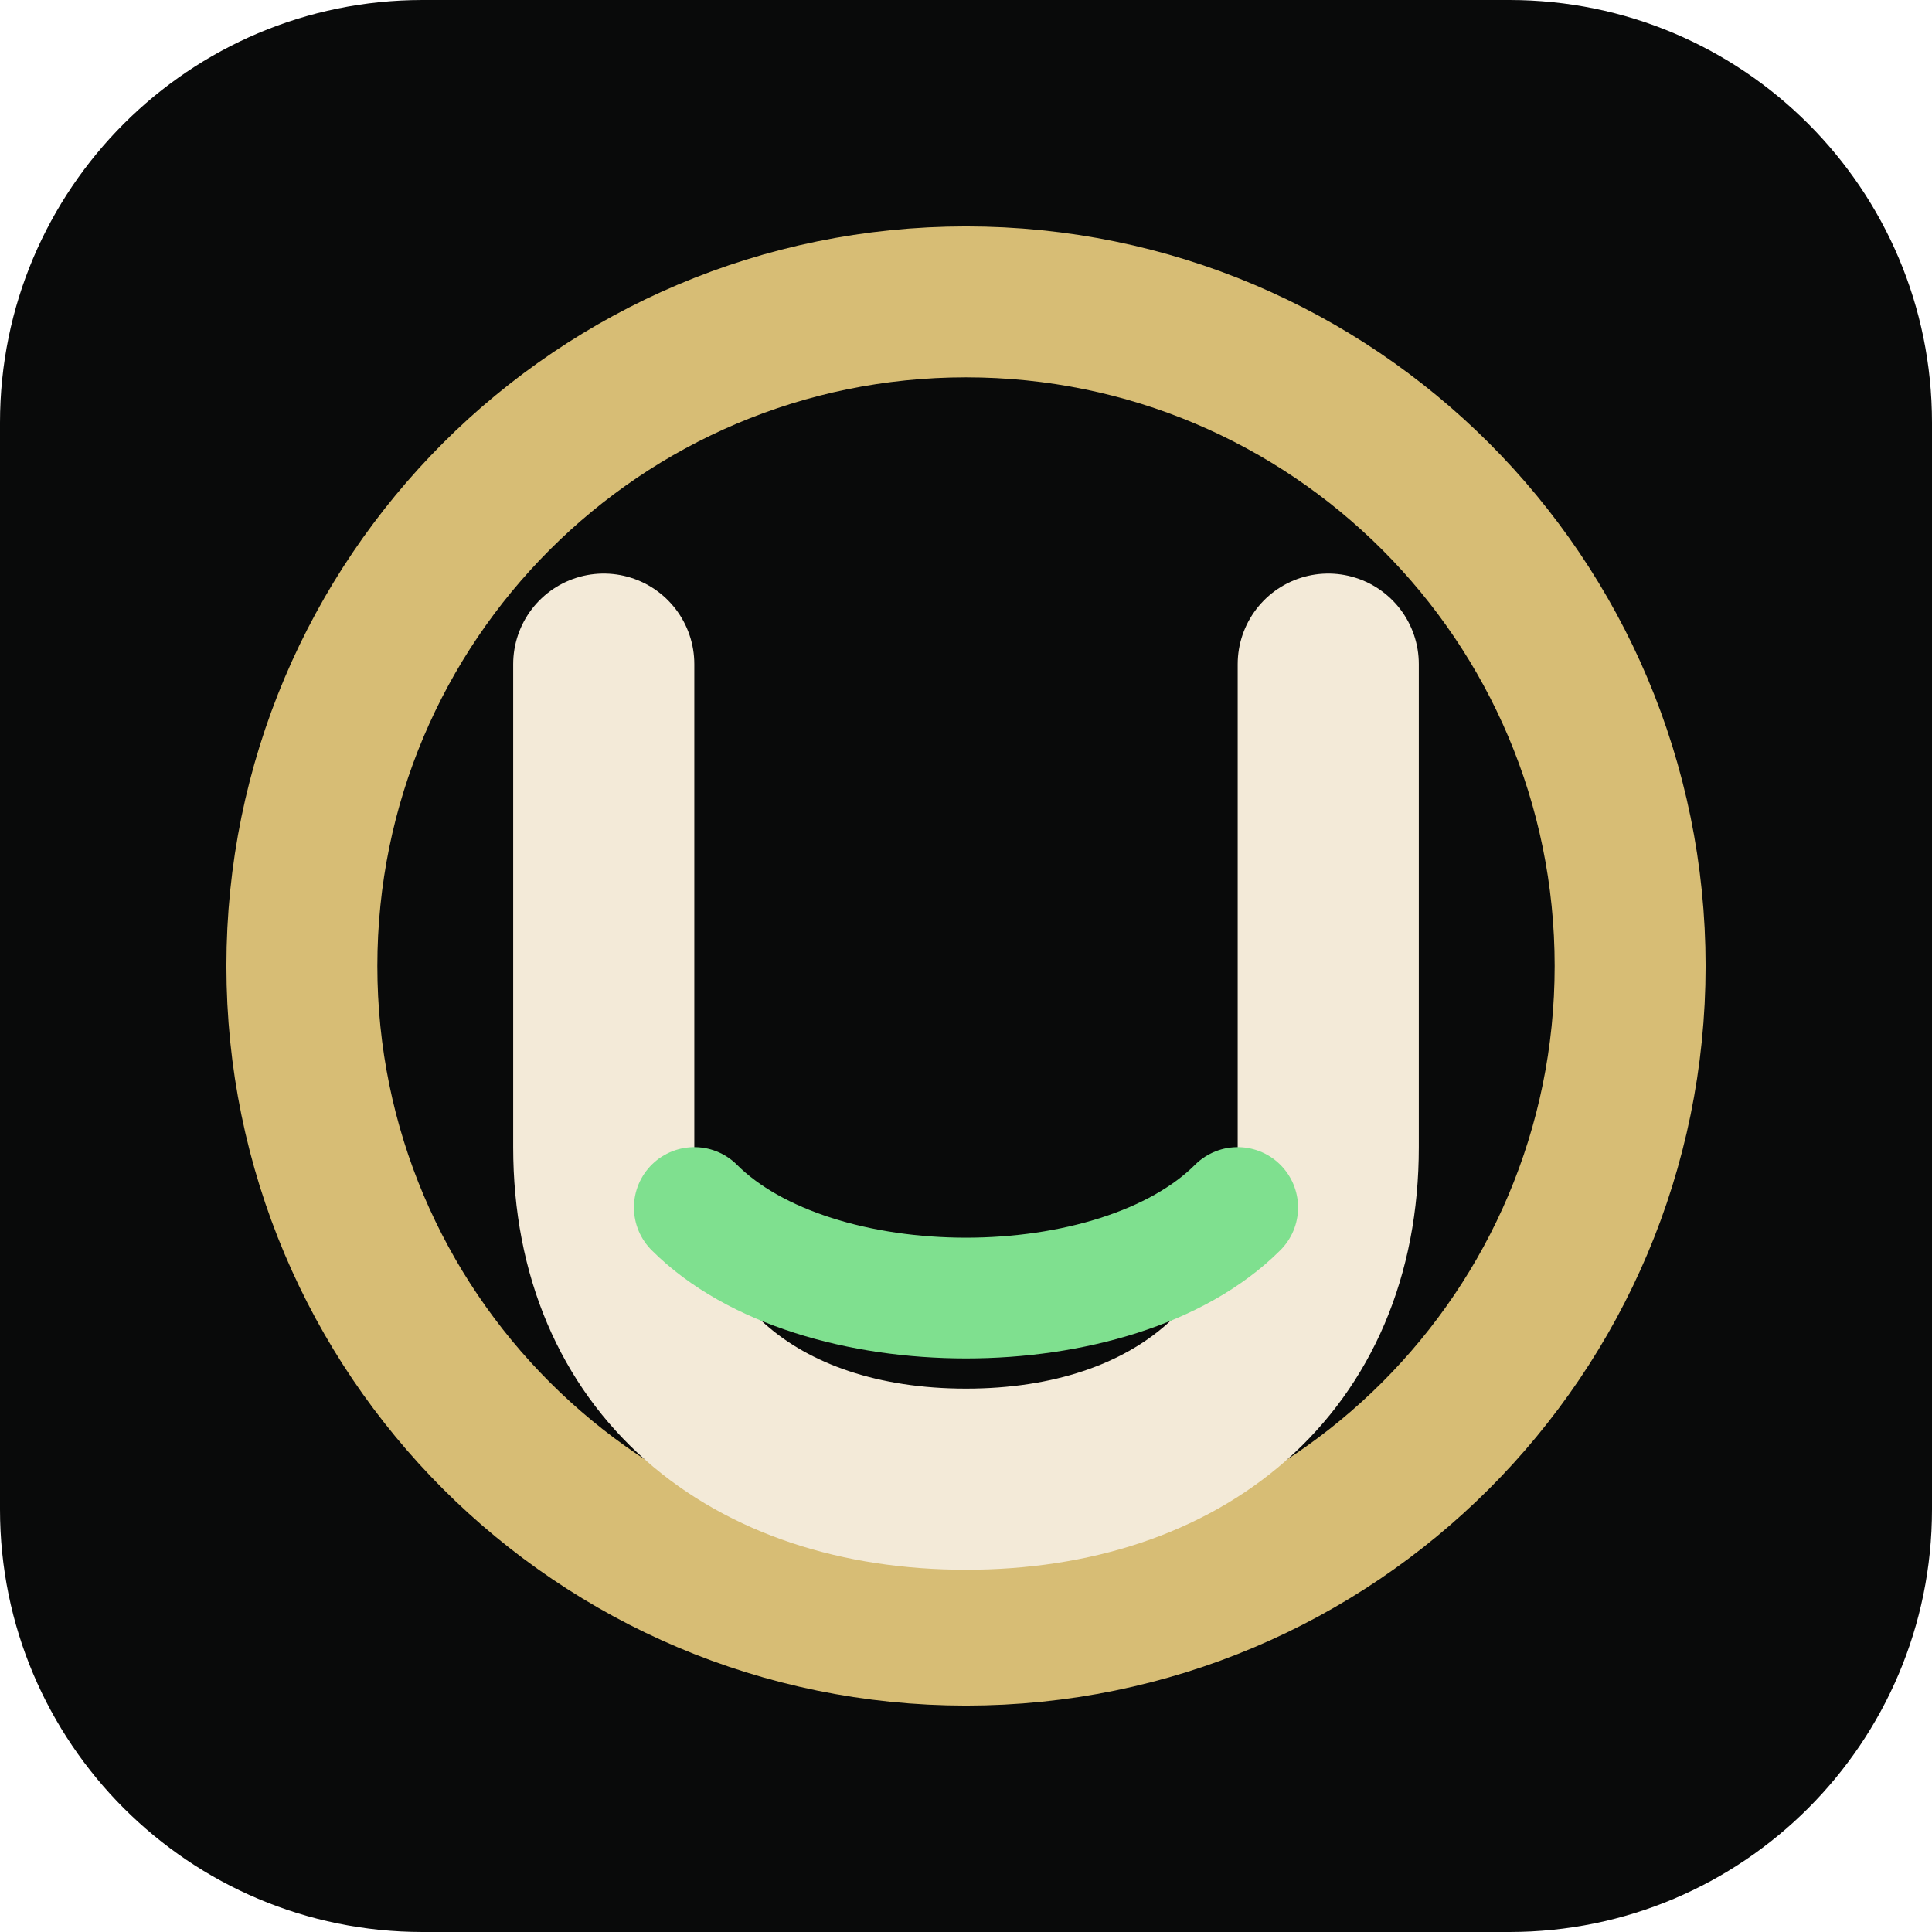
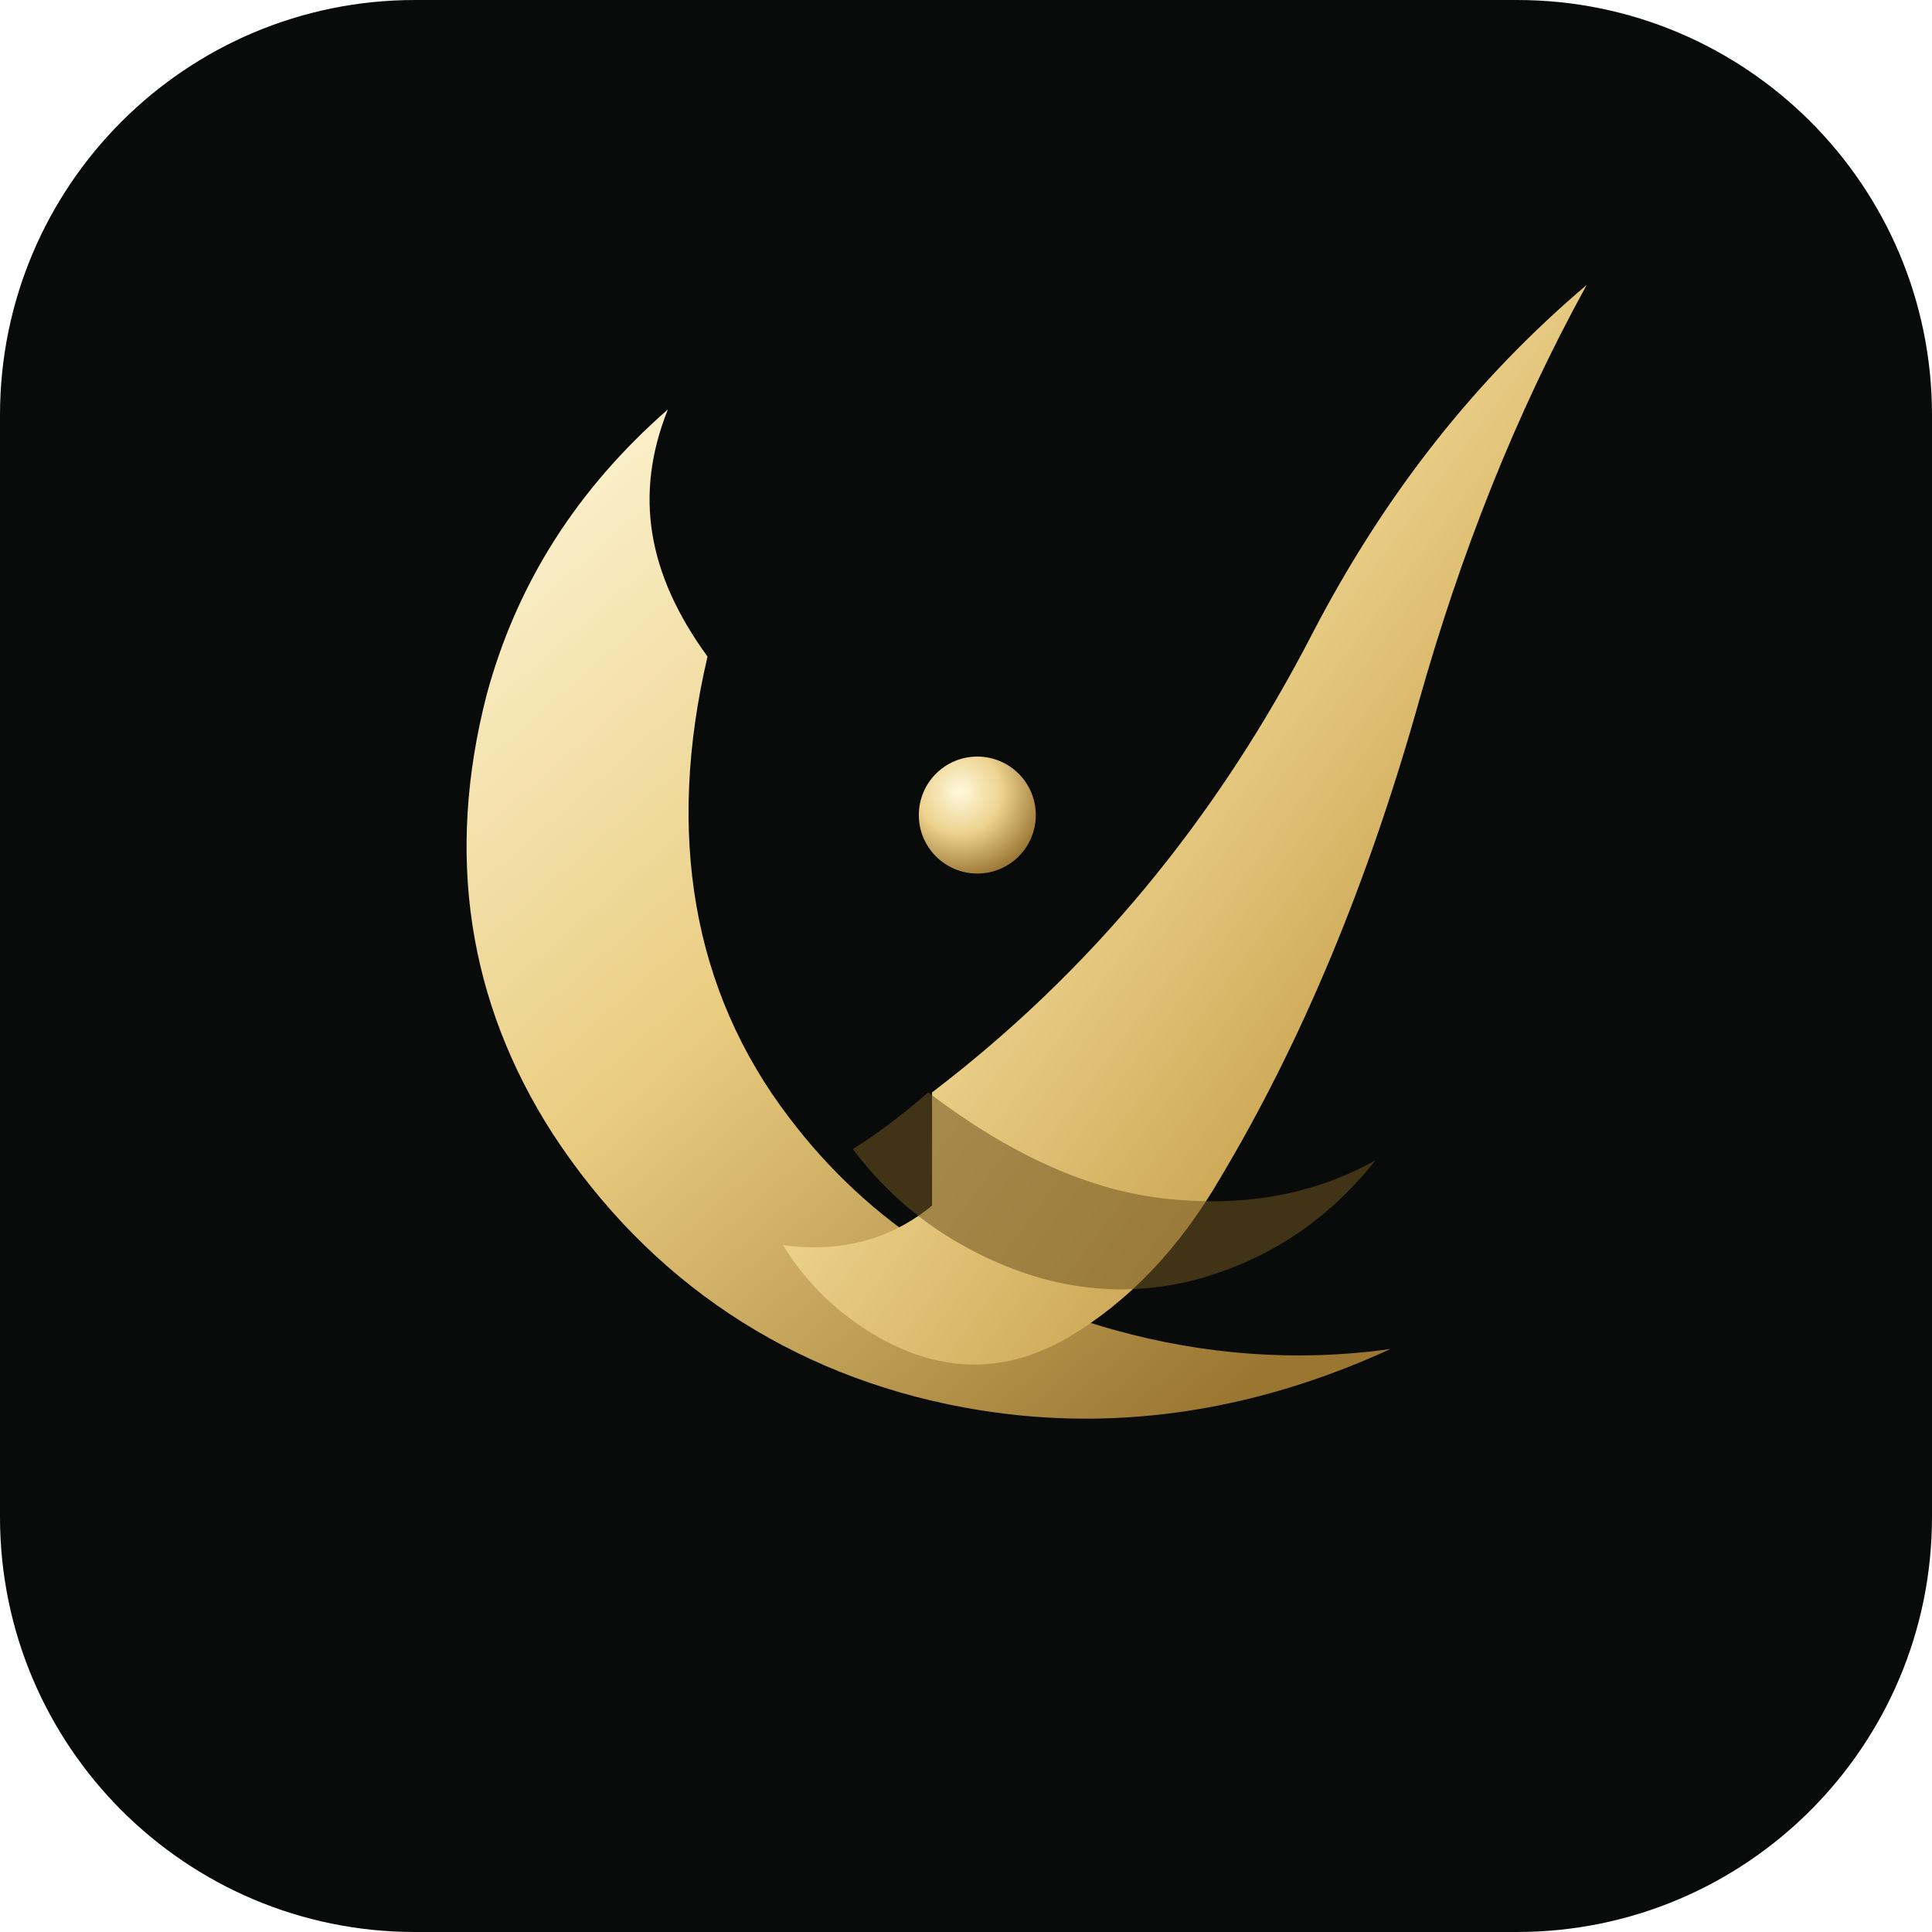
- <svg xmlns="http://www.w3.org/2000/svg" viewBox="0 0 64 64" role="img" aria-label="UNIGO">
-   <rect width="64" height="64" rx="14" fill="#090a0a" />
-   <circle cx="32" cy="32" r="22" fill="none" stroke="#d7bd75" stroke-width="5" />
-   <path d="M20 22v16c0 7 5 11 12 11s12-4 12-11V22" fill="none" stroke="#f3ead8" stroke-width="6" stroke-linecap="round" />
-   <path d="M23 40c4 4 14 4 18 0" fill="none" stroke="#7fe08f" stroke-width="4" stroke-linecap="round" />
+ <svg xmlns="http://www.w3.org/2000/svg" viewBox="0 0 1024 1024" role="img" aria-label="UNIGO">
+   <defs>
+     <linearGradient id="gold-main" x1="0" y1="0" x2="1" y2="1">
+       <stop offset="0" stop-color="#fff4c9" />
+       <stop offset="0.42" stop-color="#efd58f" />
+       <stop offset="0.72" stop-color="#caa552" />
+       <stop offset="1" stop-color="#7f6226" />
+     </linearGradient>
+     <linearGradient id="gold-soft" x1="0" y1="0" x2="0.8" y2="1">
+       <stop offset="0" stop-color="#fff8dc" />
+       <stop offset="0.5" stop-color="#e9cc7f" />
+       <stop offset="1" stop-color="#9a7630" />
+     </linearGradient>
+     <radialGradient id="orb" cx="35%" cy="30%" r="75%">
+       <stop offset="0" stop-color="#fff9dd" />
+       <stop offset="0.48" stop-color="#ecd28e" />
+       <stop offset="1" stop-color="#987532" />
+     </radialGradient>
+   </defs>
+   <rect width="1024" height="1024" rx="220" fill="#090a0a" />
+   <path d="M375 348c-22 94-8 177 43 244 43 57 101 93 173 113 47 13 96 17 146 10-74 34-150 45-226 31-92-17-167-67-218-145-45-70-57-148-35-233 16-59 48-109 96-151-18 45-11 87 21 131z" fill="url(#gold-soft)" />
+   <path d="M494 579c84-64 151-145 202-244 38-73 86-134 145-184-38 69-67 143-89 221-27 96-62 180-105 252-22 38-49 66-81 85-33 19-66 19-100 0-21-12-38-28-51-49 31 4 57-3 79-21z" fill="url(#gold-main)" />
+   <path d="M492 579c42 32 83 51 123 56 42 5 80-1 114-20-26 33-59 54-98 64-42 10-84 3-126-22-20-12-38-28-53-48 13-8 26-18 40-30z" fill="#6f531f" opacity=".55" />
+   <circle cx="518" cy="432" r="31" fill="url(#orb)" />
</svg>
